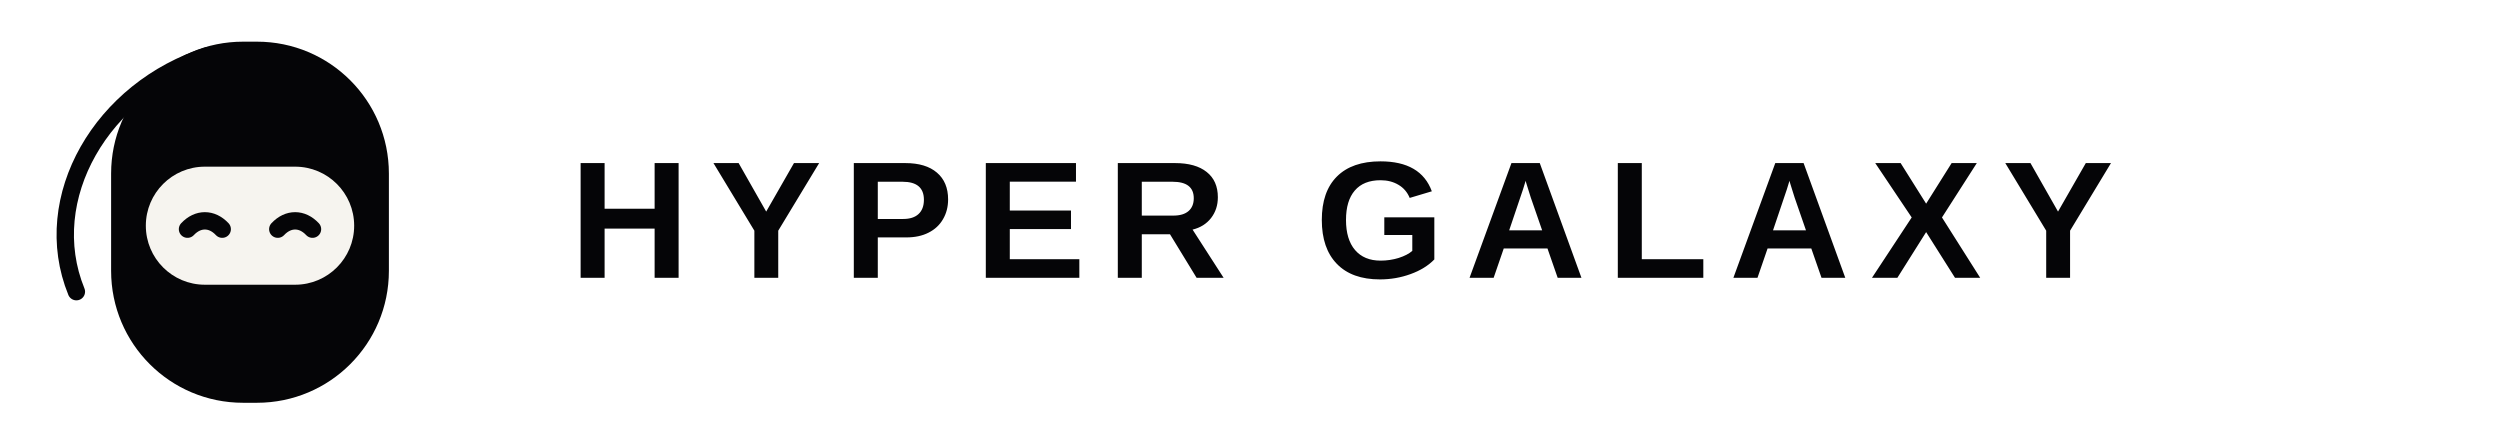
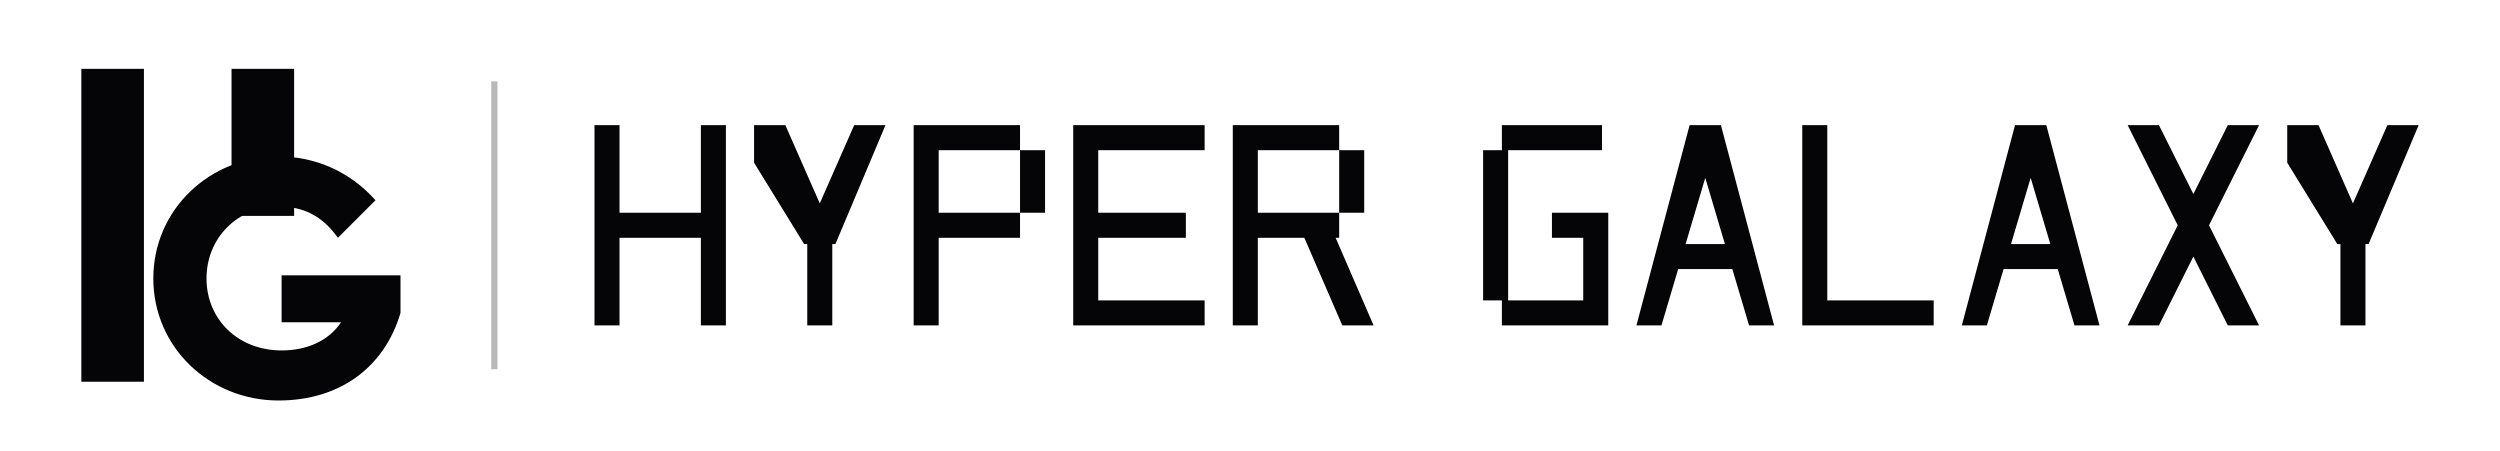
- <svg xmlns="http://www.w3.org/2000/svg" width="360" height="64" viewBox="0 0 360 64" fill="none">
-   <path d="M11 42C5.5 28.5 14.7 12.8 30 8" stroke="#050507" stroke-width="2.5" stroke-linecap="round" />
-   <path d="M16 25C16 14.5 24.5 6 35 6H37C47.5 6 56 14.5 56 25V39C56 49.5 47.5 58 37 58H35C24.5 58 16 49.5 16 39V25Z" fill="#050507" />
-   <rect x="21" y="24" width="30" height="17" rx="8.5" fill="#F6F4EF" />
-   <path d="M27 33C28.5 31.4 30.5 31.4 32 33M40 33C41.5 31.4 43.5 31.4 45 33" stroke="#050507" stroke-width="2.5" stroke-linecap="round" />
-   <text x="82" y="40" fill="#050507" font-family="Arial, Helvetica, sans-serif" font-size="24" font-weight="800" letter-spacing="3">HYPER GALAXY</text>
+ <svg xmlns="http://www.w3.org/2000/svg" width="799" height="144" viewBox="0 0 799 144" role="img" aria-labelledby="title">
+   <g transform="translate(8 8)">
+     <path fill="#050507" d="M18 14H38V54H66V14H86V61H66V73H38V114H18ZM38 54V73H66V54Z" />
+     <path fill="#050507" d="M81 42C93 42 104 47 112 56L100 68C95 61 89 58 81 58C68 58 58 68 58 81C58 94 68 104 82 104C90 104 97 101 101 95H82V80H120V92C115 109 101 120 81 120C59 120 41 103 41 81C41 59 59 42 81 42Z" />
+   </g>
+   <path fill="#050507" opacity=".28" d="M157 26H159V118H157Z" />
+   <path fill="#050507" d="M0 0H8V64H0ZM34 0H42V64H34ZM8 28H34V36H8ZM51 0L61 0L72 25L72 38L67 38L51 12ZM83 0L93 0L77 38L72 38L72 25ZM68 32H76V64H68ZM102 0H110V64H102ZM110 0H136V8H110ZM110 28H136V36H110ZM136 8H144V28H136ZM153 0H161V64H153ZM161 0H195V8H161ZM161 28H189V36H161ZM161 56H195V64H161ZM204 0H212V64H204ZM212 0H238V8H212ZM212 28H238V36H212ZM238 8H246V28H238ZM226 34L236 34L249 64L239 64ZM290 0H322V8H290ZM284 8H292V56H284ZM290 56H324V64H290ZM316 34H324V64H316ZM306 28H324V36H306ZM350 0L360 0L341 64L333 64ZM350 0L360 0L377 64L369 64ZM343 38H367V46H343ZM386 0H394V64H386ZM394 56H428V64H394ZM454 0L464 0L445 64L437 64ZM454 0L464 0L481 64L473 64ZM447 38H471V46H447ZM490 0L500 0L532 64L522 64ZM522 0L532 0L500 64L490 64ZM541 0L551 0L562 25L562 38L557 38L541 12ZM573 0L583 0L567 38L562 38L562 25ZM558 32H566V64H558Z" transform="translate(190 40)" />
</svg>
